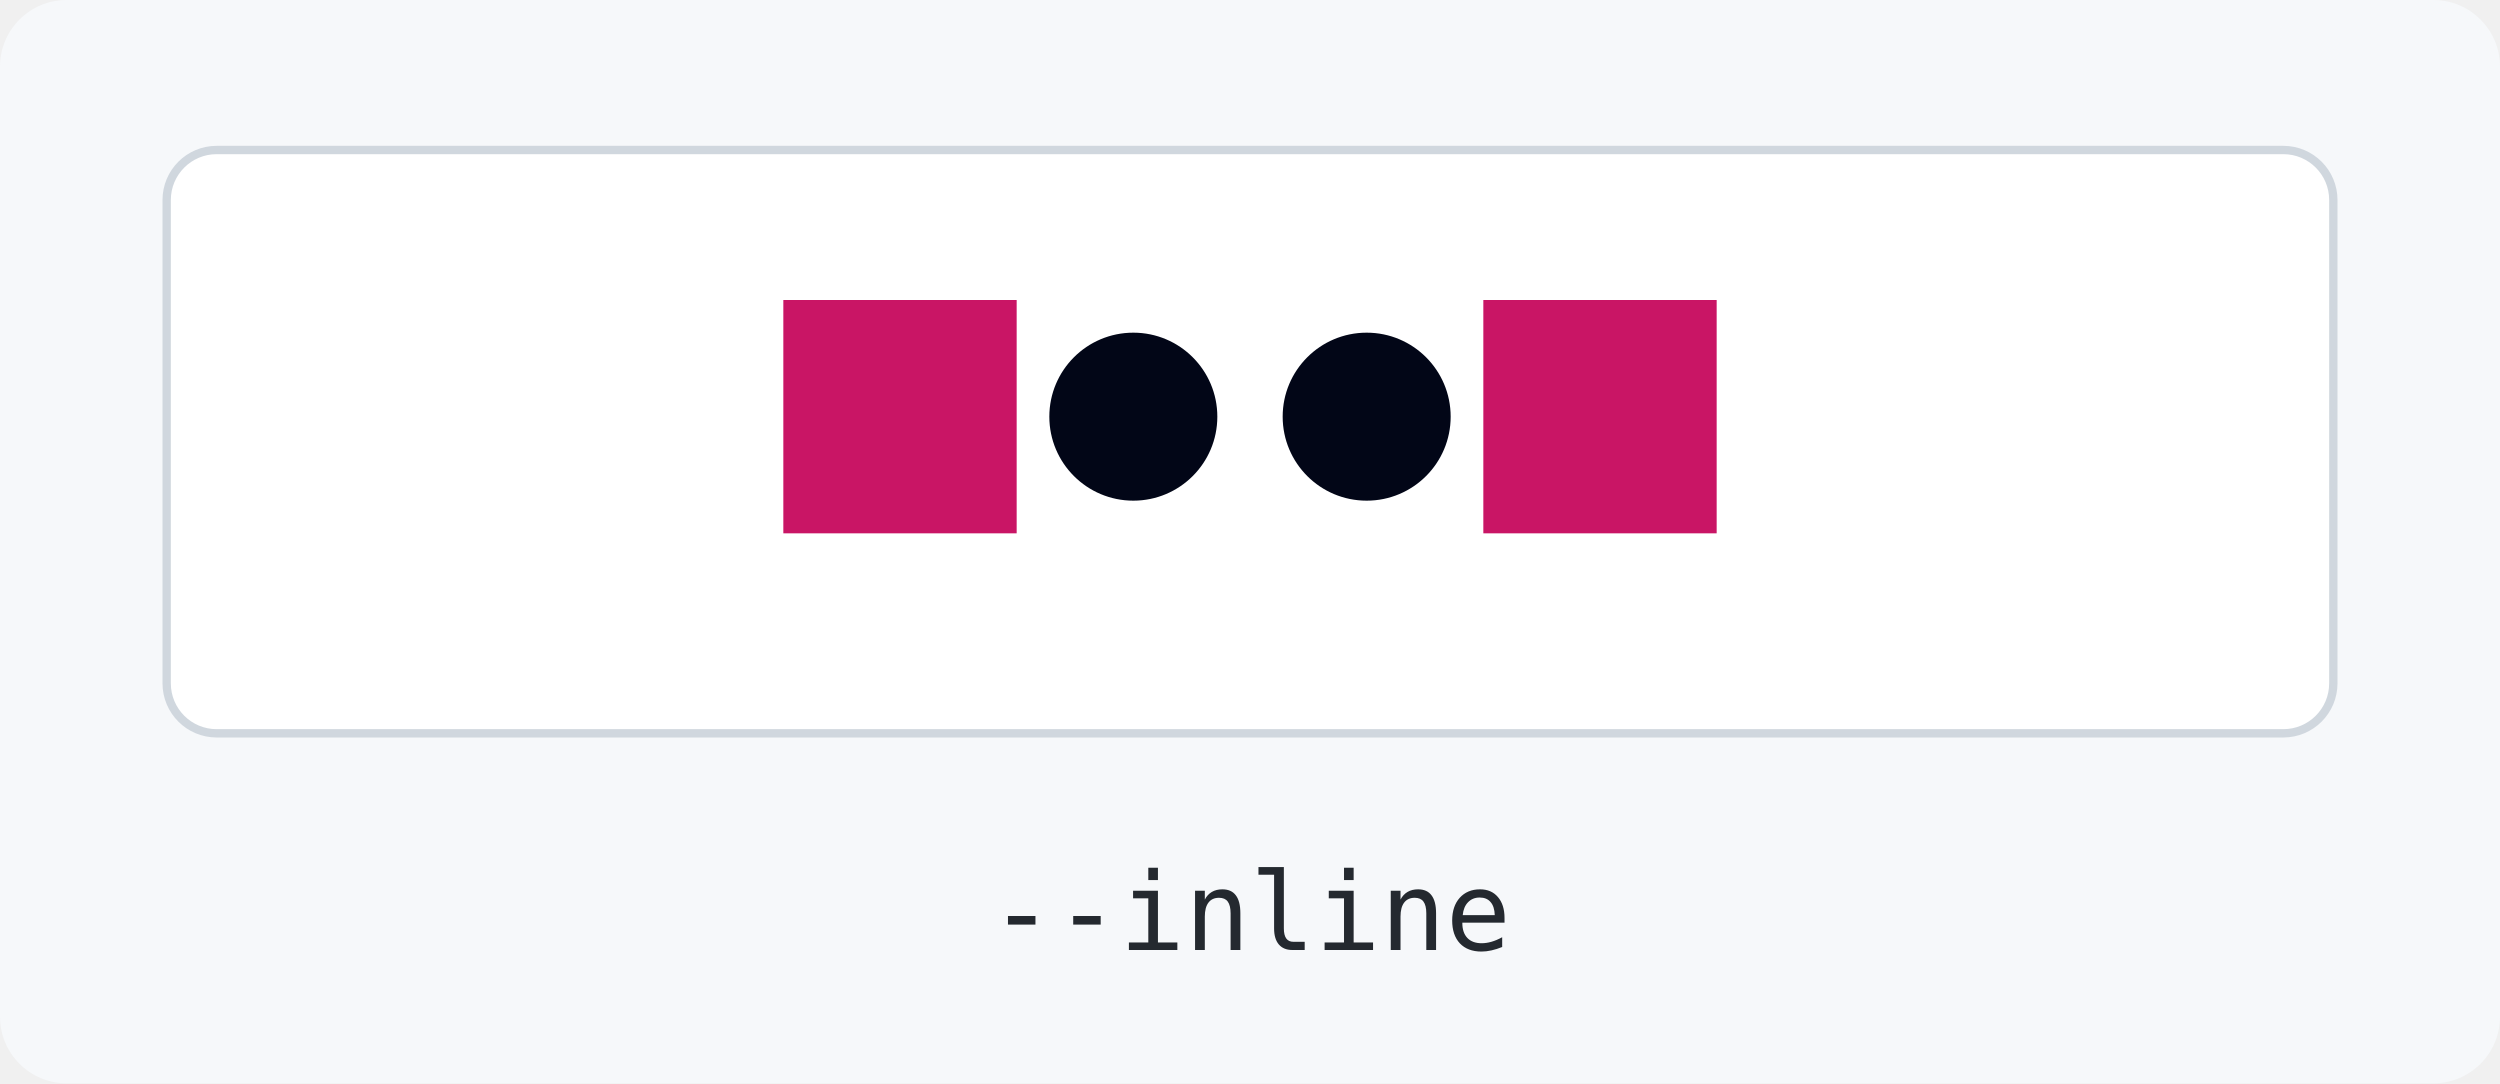
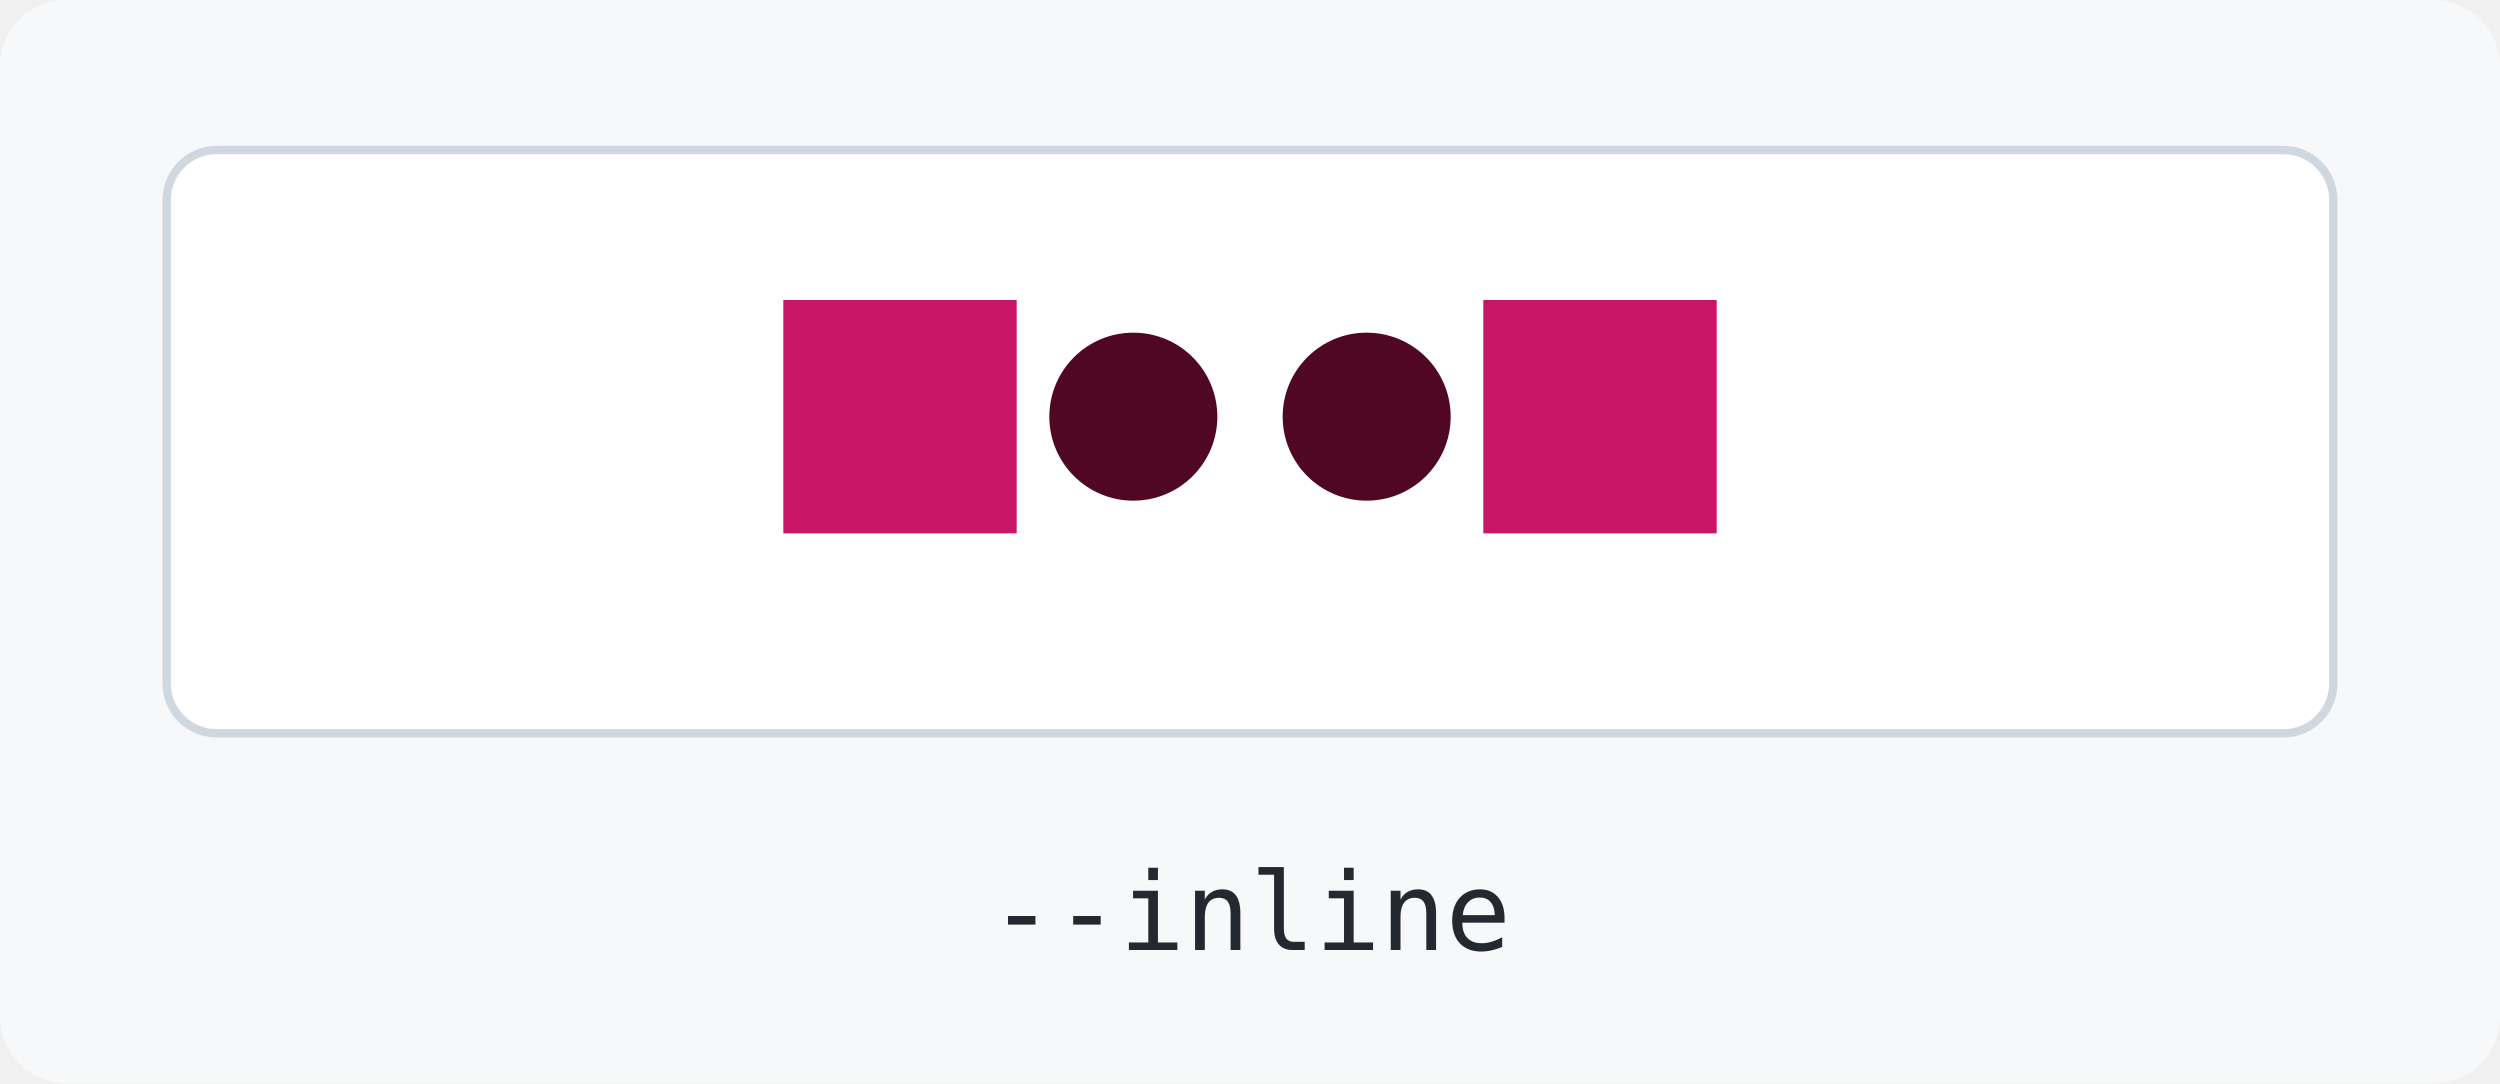
<svg xmlns="http://www.w3.org/2000/svg" width="300" height="130" viewBox="0 0 300 130" role="img" aria-label="inline --inline clingon">
  <rect width="300" height="130" rx="8" fill="#f6f8fa" />
  <rect x="20" y="18" width="260" height="70" rx="6" fill="#ffffff" stroke="#d0d7de" />
  <rect x="94" y="36" width="28" height="28" fill="#c91565" />
-   <circle cx="136" cy="50" r="10.08" fill="#020617" />
-   <circle cx="164" cy="50" r="10.08" fill="#020617" />
+   <circle cx="136" cy="50" r="10.08" fill="#500724" />
+   <circle cx="164" cy="50" r="10.08" fill="#500724" />
  <rect x="178" y="36" width="28" height="28" fill="#c91565" />
  <text x="150" y="114" text-anchor="middle" font-family="ui-monospace, SFMono-Regular, Menlo, Consolas, monospace" font-size="13" font-weight="400" fill="#24292f">--inline</text>
</svg>
